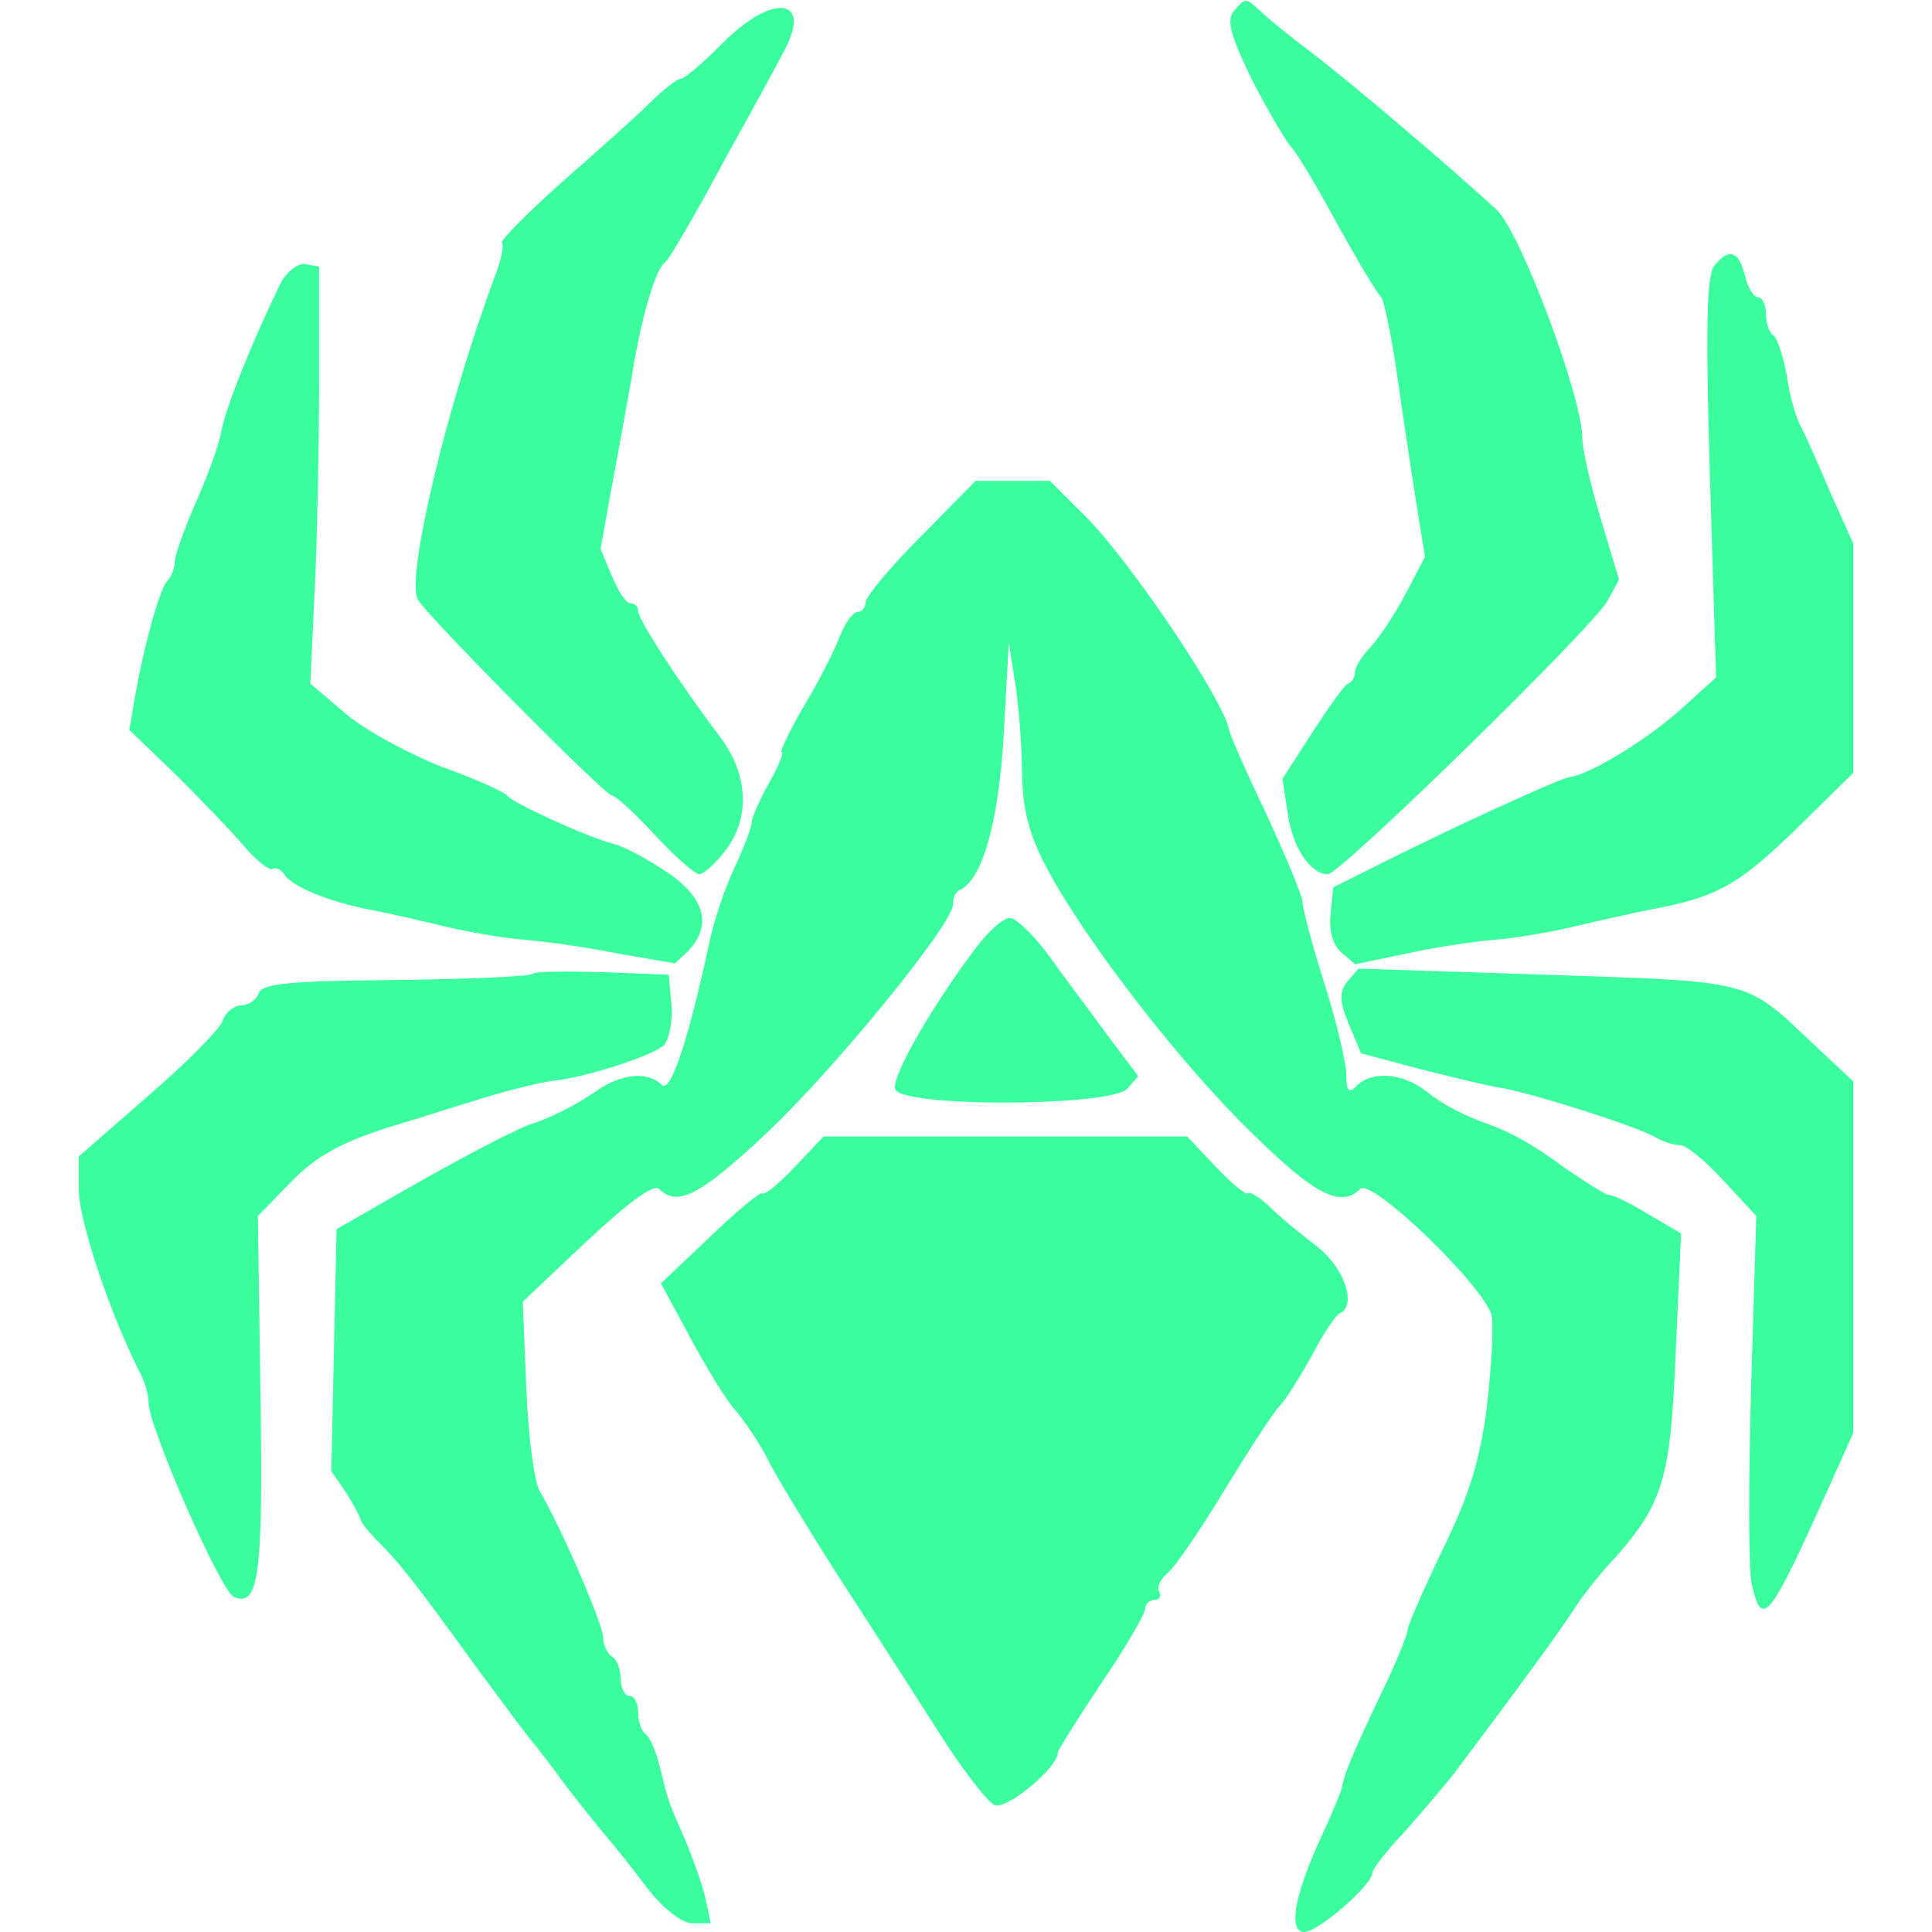
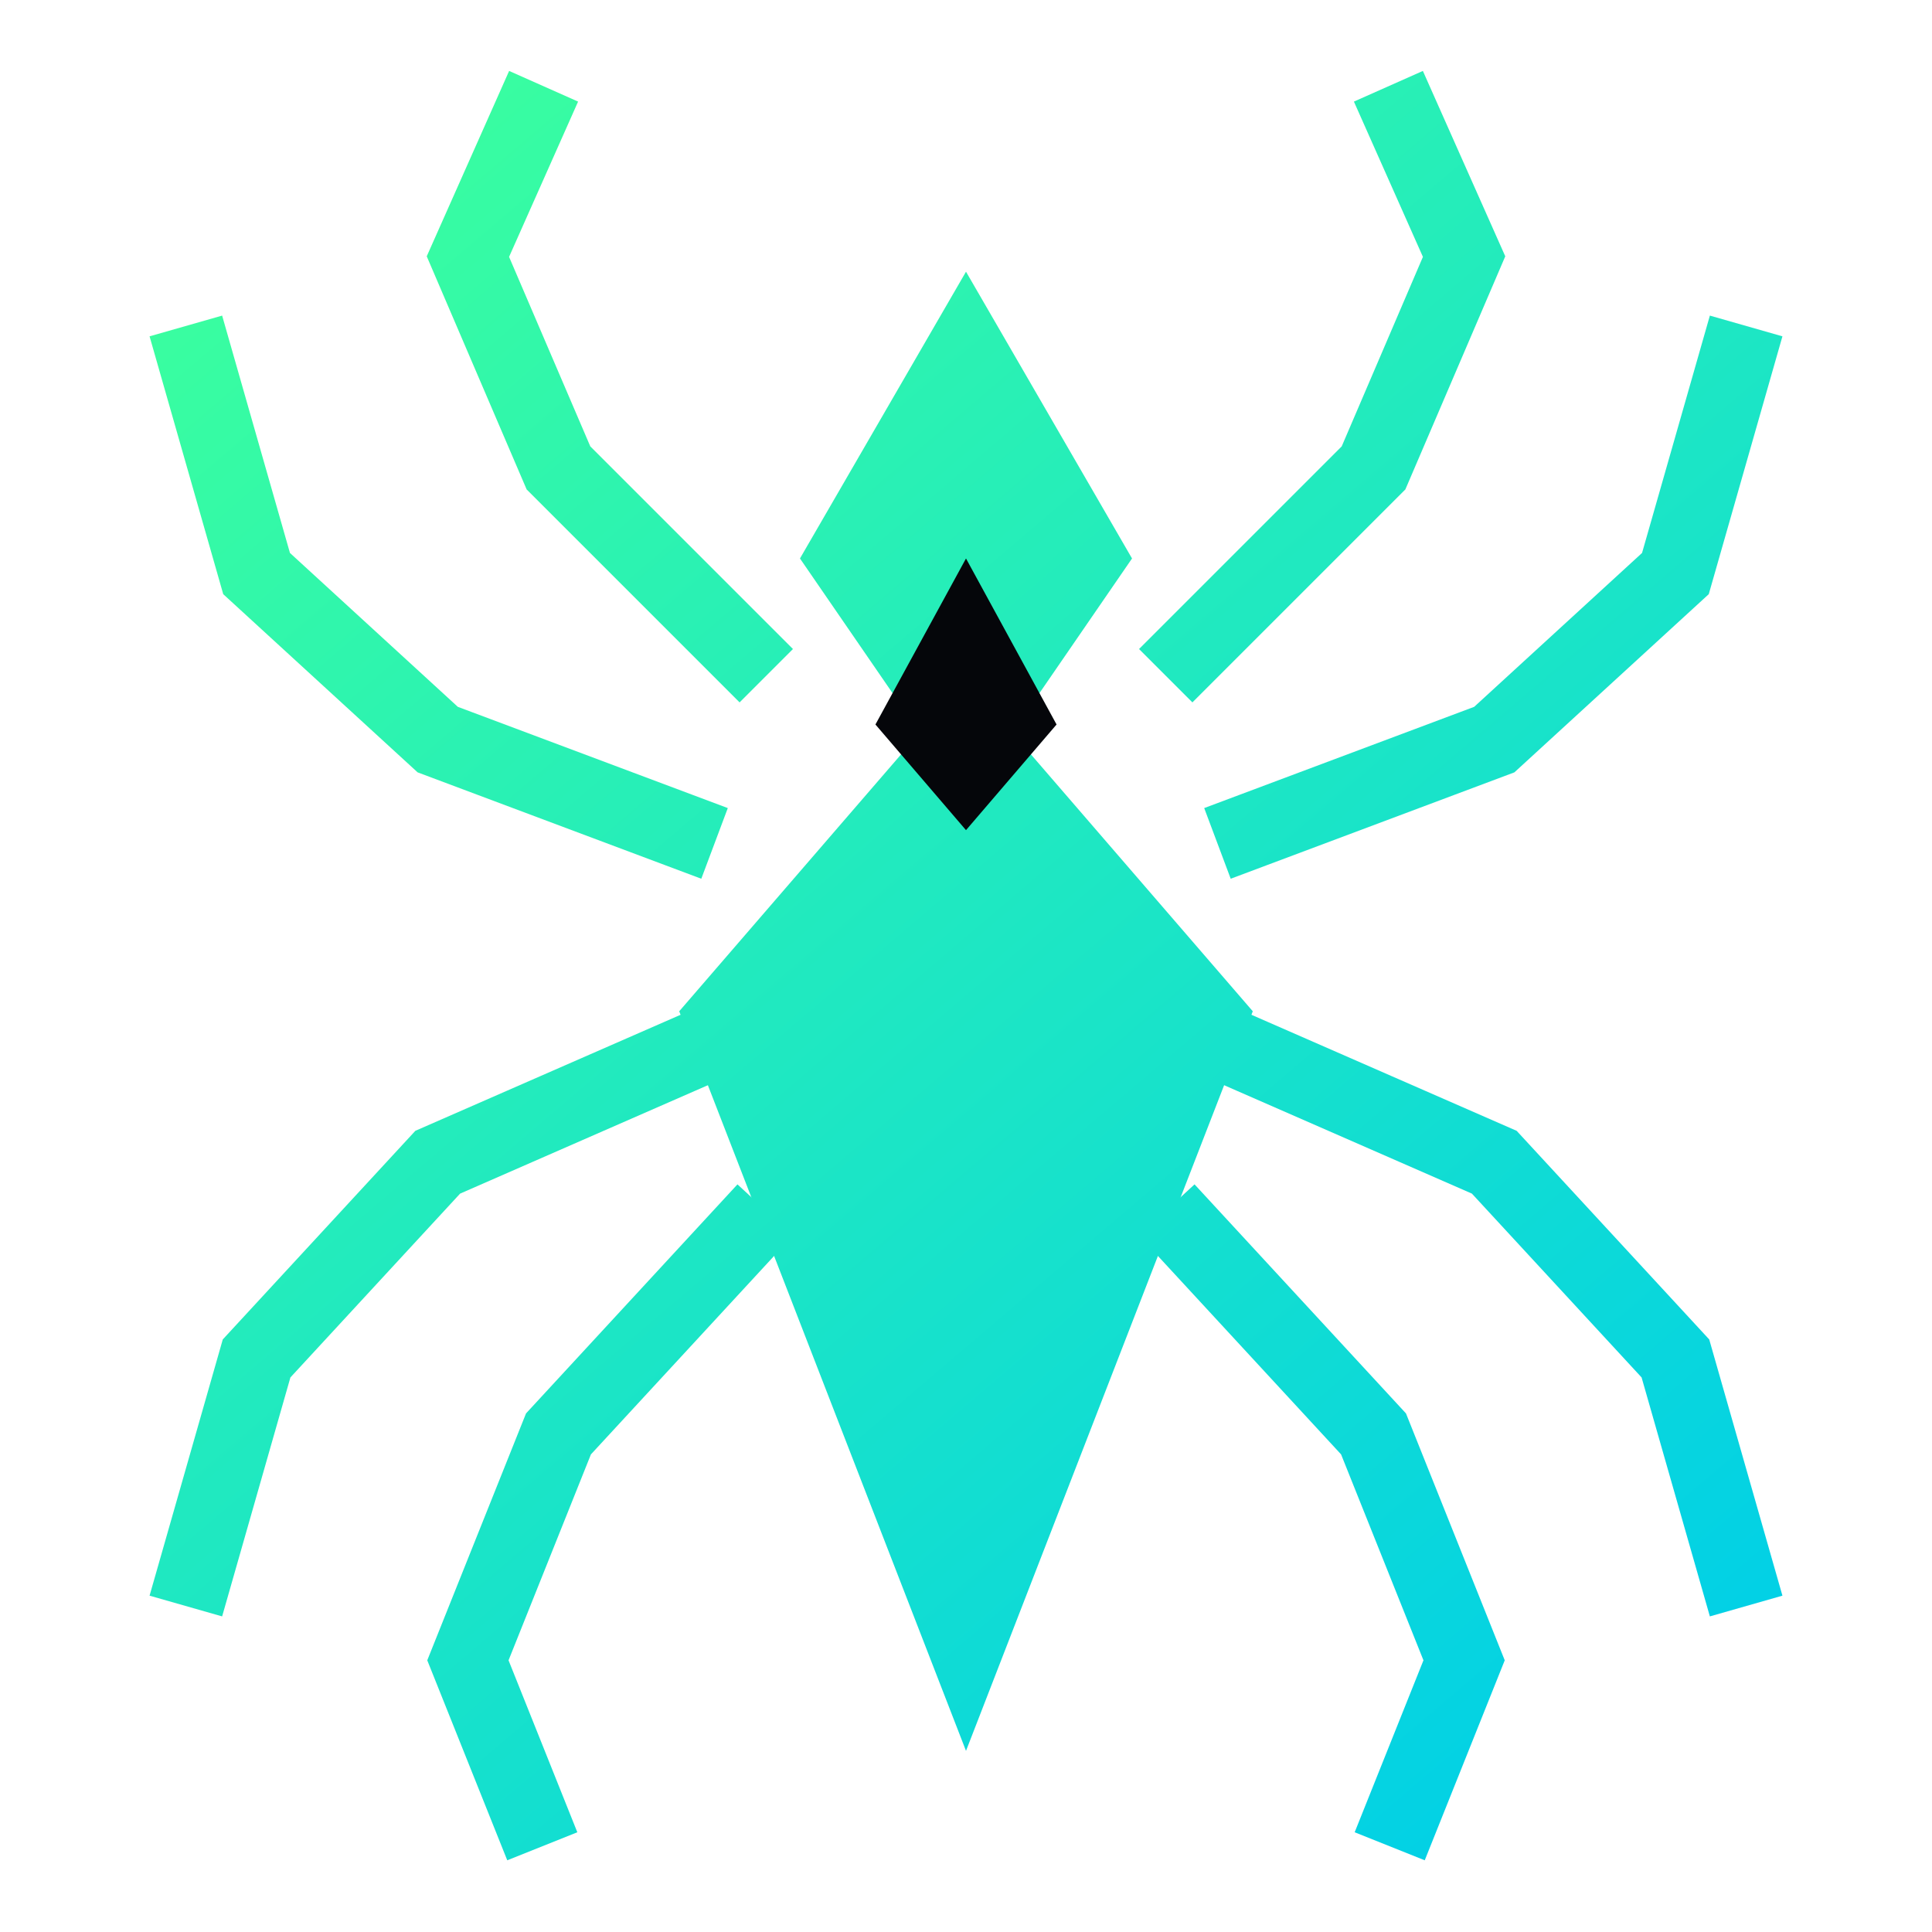
- <svg xmlns="http://www.w3.org/2000/svg" version="1.0" width="320pt" height="320pt" viewBox="54 94 203 221" preserveAspectRatio="xMidYMid meet">
-   <g transform="translate(0,320) scale(0.1,-0.1)" fill="#3BFF9E" stroke="none">
-     <path d="M1861 2247 c-8 -10 -3 -29 21 -78 18 -35 38 -69 44 -76 7 -7 31 -47 54 -90 24 -43 46 -80 50 -83 3 -3 12 -45 19 -95 7 -49 17 -115 22 -146 l9 -56 -22 -42 c-12 -23 -30 -50 -40 -61 -10 -10 -18 -23 -18 -29 0 -5 -3 -11 -8 -13 -4 -1 -22 -27 -41 -56 l-34 -53 6 -39 c5 -39 26 -70 46 -70 14 0 304 283 320 313 l13 24 -21 70 c-12 39 -21 80 -21 92 0 47 -71 236 -98 261 -52 48 -167 146 -212 180 -25 19 -51 40 -58 47 -17 16 -17 16 -31 0z" />
-     <path d="M1276 2210 c-22 -22 -43 -40 -47 -40 -4 0 -20 -12 -36 -28 -15 -15 -61 -56 -101 -91 -39 -35 -70 -66 -68 -69 3 -2 -1 -21 -9 -41 -54 -146 -101 -342 -87 -367 11 -19 214 -224 222 -224 4 0 26 -20 49 -45 23 -25 46 -45 51 -45 5 0 18 12 29 26 30 38 27 89 -6 132 -44 58 -93 133 -93 143 0 5 -4 9 -9 9 -5 0 -14 14 -21 31 l-13 31 12 67 c7 36 17 93 23 126 11 71 28 128 39 135 4 3 33 52 64 110 32 58 64 116 71 130 35 63 -12 69 -70 10z" />
-     <path d="M2411 1956 c-9 -11 -10 -74 -5 -243 l7 -228 -41 -37 c-38 -34 -103 -74 -127 -77 -12 -2 -128 -55 -210 -96 l-60 -30 -3 -31 c-2 -19 3 -36 13 -44 l15 -13 58 12 c31 7 77 14 102 16 25 2 65 9 90 15 25 6 65 15 90 20 75 14 99 28 166 93 l64 63 0 131 0 131 -26 58 c-14 33 -29 67 -34 76 -5 9 -13 35 -16 58 -4 22 -11 43 -15 46 -5 3 -9 14 -9 25 0 10 -4 19 -9 19 -5 0 -12 11 -15 25 -7 28 -18 32 -35 11z" />
-     <path d="M772 1938 c-32 -65 -64 -144 -69 -172 -3 -17 -17 -54 -30 -83 -12 -28 -23 -58 -23 -65 0 -8 -4 -18 -9 -23 -9 -10 -28 -80 -38 -140 l-5 -30 54 -52 c29 -29 64 -65 78 -82 14 -16 28 -27 32 -25 4 2 10 -1 13 -6 9 -14 49 -31 100 -41 22 -4 60 -13 85 -19 25 -6 65 -13 90 -15 25 -2 74 -9 108 -16 l64 -11 14 13 c29 29 21 61 -21 90 -22 15 -51 31 -64 34 -28 7 -114 46 -121 55 -3 4 -36 19 -75 33 -38 15 -88 42 -110 61 l-40 34 5 108 c3 60 5 167 5 239 l0 130 -16 3 c-8 1 -20 -8 -27 -20z" />
-     <path d="M1503 1646 c-35 -35 -63 -69 -63 -75 0 -6 -4 -11 -9 -11 -5 0 -14 -12 -20 -27 -6 -16 -24 -52 -41 -80 -17 -29 -28 -53 -26 -53 3 0 -3 -16 -14 -35 -11 -20 -20 -40 -20 -45 0 -6 -9 -29 -20 -53 -11 -23 -24 -62 -29 -87 -24 -111 -44 -171 -54 -161 -16 16 -46 13 -75 -7 -23 -16 -53 -31 -72 -37 -15 -4 -84 -40 -150 -78 l-75 -43 -3 -138 -3 -139 16 -23 c8 -13 16 -27 17 -31 1 -5 11 -17 23 -29 22 -22 39 -43 112 -144 27 -36 53 -72 60 -80 7 -8 26 -33 42 -55 17 -22 37 -47 44 -55 7 -8 28 -34 46 -58 19 -25 41 -42 53 -42 l21 0 -6 28 c-3 15 -14 45 -23 67 -21 48 -19 43 -29 83 -4 18 -12 35 -16 38 -5 3 -9 14 -9 25 0 10 -4 19 -10 19 -5 0 -10 9 -10 19 0 11 -4 23 -10 26 -5 3 -10 13 -10 22 0 14 -47 124 -73 168 -6 11 -13 64 -15 118 l-4 98 73 69 c48 45 77 66 83 60 21 -21 47 -7 121 62 79 74 215 241 215 263 0 8 3 15 8 17 25 11 44 75 50 175 l6 108 7 -45 c4 -25 8 -71 8 -104 1 -43 8 -71 29 -110 44 -83 155 -226 235 -303 71 -70 101 -85 123 -63 13 13 141 -111 150 -144 3 -12 0 -59 -5 -104 -8 -63 -21 -104 -51 -165 -22 -46 -40 -87 -40 -92 0 -5 -13 -37 -29 -70 -32 -67 -44 -95 -46 -110 -1 -5 -12 -31 -24 -57 -30 -65 -38 -108 -19 -108 16 0 78 54 78 68 0 4 17 26 38 48 20 23 45 52 55 65 79 105 122 164 138 189 9 14 27 37 40 51 62 68 70 95 76 246 l6 132 -39 23 c-21 13 -41 22 -44 21 -3 0 -25 14 -50 31 -38 28 -62 41 -90 51 -25 9 -49 21 -69 37 -27 21 -62 23 -79 6 -9 -9 -12 -7 -12 13 0 13 -11 60 -25 104 -14 44 -25 86 -25 93 0 7 -19 52 -41 100 -23 48 -42 91 -43 97 -6 34 -111 190 -163 243 l-42 42 -42 0 -43 0 -63 -64z" />
-     <path d="M1568 1178 c-53 -70 -99 -151 -94 -164 8 -21 248 -20 266 1 l12 14 -36 48 c-19 26 -50 67 -67 91 -17 23 -37 42 -44 42 -7 0 -24 -15 -37 -32z" />
-     <path d="M1059 1146 c-3 -3 -73 -6 -156 -7 -120 -1 -153 -4 -157 -15 -3 -8 -12 -14 -20 -14 -8 0 -18 -8 -21 -17 -3 -10 -42 -49 -86 -87 l-79 -69 0 -37 c0 -36 36 -144 71 -212 5 -10 9 -24 9 -33 0 -27 83 -217 98 -222 28 -11 33 24 30 229 l-3 207 38 39 c28 29 57 45 110 62 40 12 83 26 97 30 30 10 81 23 95 24 37 4 116 30 125 41 6 8 10 29 8 47 l-3 33 -75 3 c-42 1 -78 1 -81 -2z" />
-     <path d="M1991 1137 c-9 -12 -9 -22 2 -49 l14 -33 64 -17 c35 -9 80 -20 99 -23 41 -8 147 -42 172 -55 10 -6 23 -10 30 -10 7 0 29 -18 50 -41 l37 -40 -6 -198 c-3 -109 -3 -210 1 -224 12 -51 20 -40 90 116 l26 58 0 201 0 201 -47 44 c-77 73 -68 70 -304 78 l-215 7 -13 -15z" />
-     <path d="M1359 925 c-18 -19 -35 -33 -37 -30 -2 2 -29 -20 -60 -50 l-56 -53 34 -63 c19 -35 42 -73 52 -83 9 -11 26 -35 36 -55 10 -20 46 -79 79 -131 34 -52 85 -132 114 -177 28 -45 59 -85 67 -88 14 -5 72 43 72 60 0 3 23 39 50 80 28 41 50 79 50 85 0 5 5 10 11 10 5 0 8 4 5 9 -3 5 1 14 9 21 9 7 38 50 66 96 28 46 56 89 63 96 7 7 23 33 37 58 13 25 27 46 32 48 19 9 5 51 -25 75 -18 14 -43 34 -54 45 -12 12 -24 19 -26 17 -2 -3 -19 11 -37 30 l-33 35 -208 0 -208 0 -33 -35z" />
+ <svg xmlns="http://www.w3.org/2000/svg" viewBox="0 0 128 128" fill="none">
+   <defs>
+     <linearGradient id="g" x1="18" y1="10" x2="110" y2="118" gradientUnits="userSpaceOnUse">
+       <stop stop-color="#3BFF9E" />
+       <stop offset="1" stop-color="#00CFE8" />
+     </linearGradient>
+   </defs>
+   <g stroke="url(#g)" stroke-width="5" stroke-linecap="square" stroke-linejoin="miter">
+     <path d="M49 43 37 31 31 17 35 8" />
+     <path d="M45 55 29 49 17 38 13 24" />
+     <path d="M45 70 29 77 17 90 13 104" />
+     <path d="M49 82 37 95 31 110 35 120" />
+     <path d="M79 43 91 31 97 17 93 8" />
+     <path d="M83 55 99 49 111 38 115 24" />
+     <path d="M83 70 99 77 111 90 115 104" />
+     <path d="M79 82 91 95 97 110 93 120" />
  </g>
+   <path d="M64 18 53 37 64 53 75 37Z" fill="url(#g)" />
+   <path d="M64 45 45 67 64 116 83 67Z" fill="url(#g)" />
+   <path d="m64 37-6 11 6 7 6-7Z" fill="#05060A" />
</svg>
